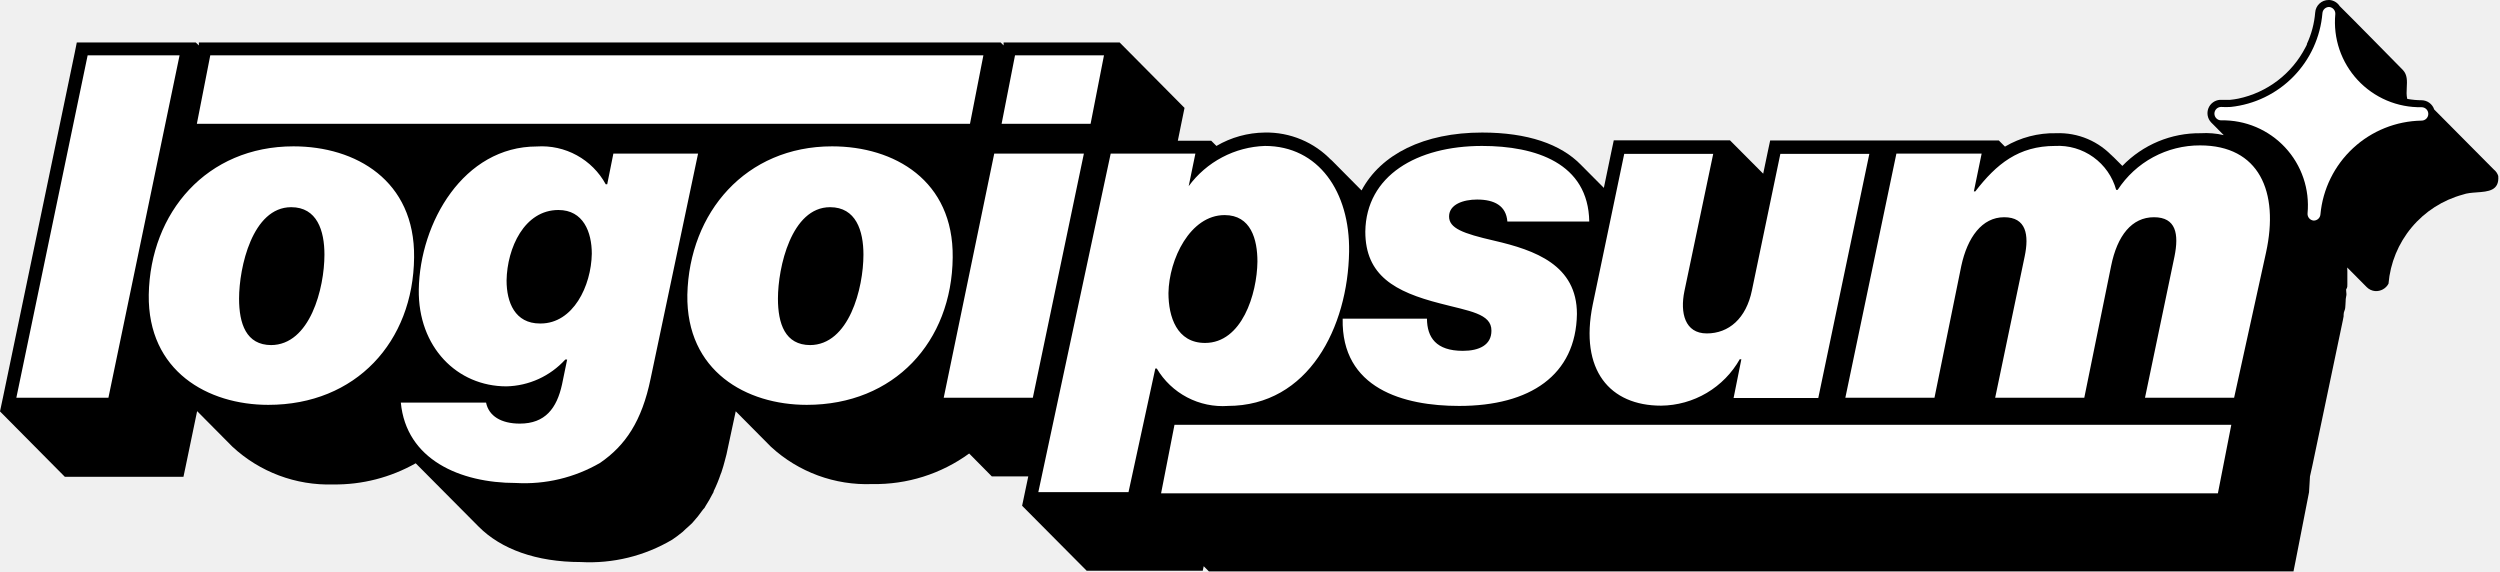
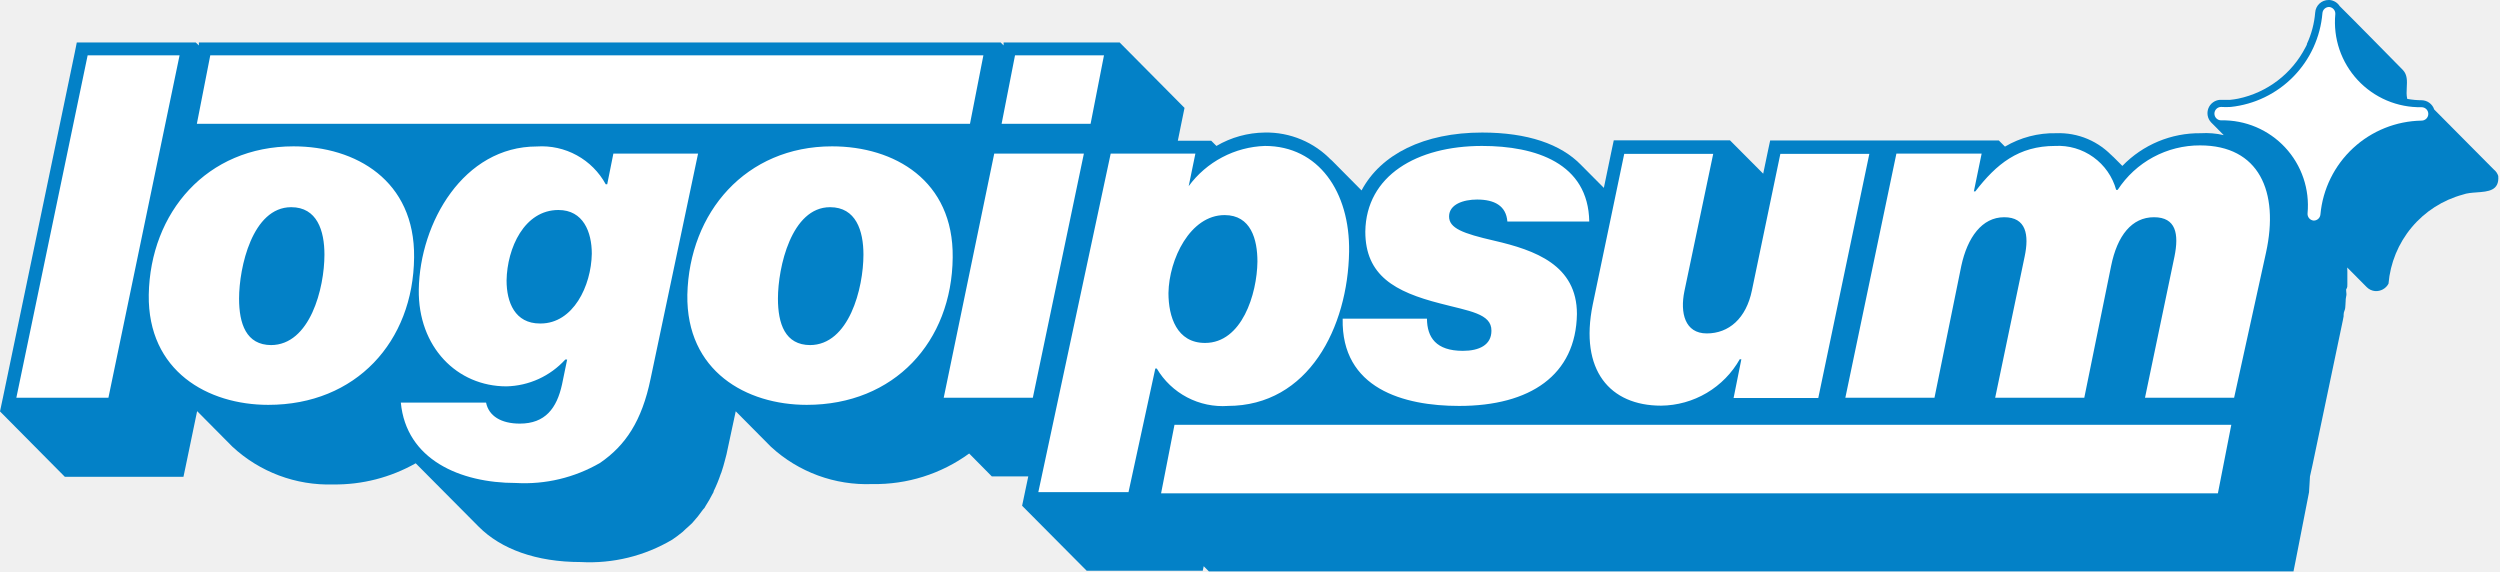
<svg xmlns="http://www.w3.org/2000/svg" id="logo-78" width="175" height="40" viewBox="0 0 175 40" fill="none">
-   <path class="ccustom" d="M170.394 7.664L174.568 11.867C174.714 11.983 174.822 12.14 174.878 12.317C174.963 13.351 174.18 13.408 173.38 13.466C173.034 13.491 172.685 13.516 172.402 13.621C170.998 14.001 169.746 14.803 168.815 15.919C167.883 17.035 167.318 18.411 167.195 19.859C167.105 20.027 166.969 20.164 166.802 20.256C166.636 20.347 166.447 20.389 166.257 20.375C166.037 20.356 165.831 20.259 165.675 20.103L164.305 18.724C164.315 18.818 164.315 18.912 164.315 18.987V19.897C164.315 19.954 164.317 20.01 164.31 20.065C164.301 20.127 164.28 20.189 164.231 20.253V20.338C164.231 20.381 164.236 20.421 164.241 20.462C164.251 20.545 164.262 20.631 164.231 20.75C164.201 20.862 164.198 20.992 164.194 21.109C164.193 21.178 164.191 21.242 164.184 21.294C164.174 21.367 164.174 21.445 164.168 21.522C164.162 21.595 164.15 21.667 164.118 21.735C164.074 21.831 164.059 21.922 164.055 22.014C164.052 22.058 164.052 22.103 164.052 22.148L163.996 22.439L161.867 32.589L161.698 33.349L161.632 34.456L160.694 39.249L160.544 40H84.625L84.259 39.634L84.193 39.953H76.069L71.548 35.403L71.979 33.349H69.428L67.842 31.745C65.875 33.178 63.493 33.928 61.06 33.884C58.444 33.987 55.894 33.049 53.968 31.276L51.501 28.79L50.966 31.285C50.901 31.642 50.816 31.979 50.722 32.308L50.638 32.617L50.497 33.068C50.486 33.107 50.47 33.144 50.45 33.18C50.311 33.594 50.145 33.998 49.953 34.39C49.958 34.405 49.958 34.422 49.953 34.437C49.928 34.489 49.9 34.539 49.869 34.587C49.727 34.867 49.571 35.14 49.4 35.403C49.368 35.451 49.34 35.502 49.315 35.553L49.212 35.666C48.983 35.995 48.732 36.308 48.462 36.604C48.387 36.678 48.313 36.748 48.238 36.816C48.161 36.886 48.083 36.955 48.002 37.026L47.795 37.223C47.665 37.331 47.532 37.436 47.396 37.536C47.284 37.619 47.17 37.699 47.054 37.777C45.121 38.922 42.891 39.467 40.647 39.343C37.552 39.343 35.075 38.443 33.508 36.867L29.099 32.43C27.338 33.426 25.344 33.938 23.321 33.912C20.713 33.992 18.178 33.042 16.266 31.266L13.799 28.78L13.002 32.617L12.842 33.377H4.54L0 28.799L0.235 27.692L5.225 3.724L5.375 2.974H13.705L13.921 3.18V2.974H70.047L70.253 3.18V2.974H78.377L82.917 7.552L82.692 8.649L82.448 9.85H84.784L85.15 10.216C86.178 9.613 87.345 9.29 88.537 9.278C89.413 9.26 90.282 9.427 91.09 9.766C91.898 10.105 92.626 10.61 93.227 11.248L93.105 11.107L95.309 13.33C96.651 10.807 99.662 9.278 103.752 9.278C106.923 9.278 109.259 10.084 110.675 11.548L112.27 13.152L112.805 10.572L112.964 9.822H121.097L123.424 12.158L123.752 10.582L123.912 9.831H139.916L140.347 10.263C141.431 9.623 142.672 9.298 143.931 9.325C144.688 9.295 145.442 9.434 146.14 9.73C146.837 10.027 147.46 10.475 147.964 11.041C147.938 11.012 147.913 10.982 147.888 10.953C147.843 10.899 147.798 10.847 147.75 10.798L148.565 11.614C149.275 10.878 150.129 10.296 151.072 9.902C152.016 9.509 153.03 9.312 154.052 9.325C154.595 9.291 155.137 9.337 155.663 9.46L154.775 8.565C154.654 8.435 154.572 8.274 154.539 8.1C154.506 7.926 154.523 7.746 154.587 7.581C154.652 7.417 154.762 7.273 154.905 7.169C155.048 7.064 155.217 7.001 155.394 6.989H156.107C156.299 6.97 156.49 6.942 156.679 6.904C157.676 6.695 158.614 6.266 159.425 5.65C160.237 5.033 160.901 4.244 161.37 3.34C161.411 3.27 161.448 3.198 161.482 3.124V3.077C161.805 2.382 162.001 1.636 162.064 0.872C162.08 0.635 162.187 0.413 162.361 0.251C162.535 0.089 162.764 -0.001 163.002 2.72188e-06H163.077C163.219 0.014 163.357 0.059 163.479 0.134C163.601 0.209 163.704 0.311 163.781 0.432C164.456 1.088 168.208 4.906 168.208 4.906C168.521 5.242 168.498 5.679 168.474 6.12C168.459 6.394 168.444 6.669 168.508 6.923C168.679 6.954 168.852 6.977 169.024 6.993C169.19 7.008 169.356 7.016 169.522 7.017C169.716 7.021 169.905 7.085 170.061 7.201C170.217 7.317 170.334 7.479 170.394 7.664Z" fill="black" />
+   <path class="ccustom" d="M170.394 7.664L174.568 11.867C174.714 11.983 174.822 12.14 174.878 12.317C174.963 13.351 174.18 13.408 173.38 13.466C173.034 13.491 172.685 13.516 172.402 13.621C170.998 14.001 169.746 14.803 168.815 15.919C167.883 17.035 167.318 18.411 167.195 19.859C167.105 20.027 166.969 20.164 166.802 20.256C166.636 20.347 166.447 20.389 166.257 20.375C166.037 20.356 165.831 20.259 165.675 20.103L164.305 18.724C164.315 18.818 164.315 18.912 164.315 18.987V19.897C164.315 19.954 164.317 20.01 164.31 20.065C164.301 20.127 164.28 20.189 164.231 20.253V20.338C164.231 20.381 164.236 20.421 164.241 20.462C164.251 20.545 164.262 20.631 164.231 20.75C164.201 20.862 164.198 20.992 164.194 21.109C164.193 21.178 164.191 21.242 164.184 21.294C164.174 21.367 164.174 21.445 164.168 21.522C164.162 21.595 164.15 21.667 164.118 21.735C164.074 21.831 164.059 21.922 164.055 22.014C164.052 22.058 164.052 22.103 164.052 22.148L163.996 22.439L161.867 32.589L161.698 33.349L161.632 34.456L160.694 39.249L160.544 40H84.625L84.259 39.634L84.193 39.953H76.069L71.548 35.403L71.979 33.349H69.428L67.842 31.745C65.875 33.178 63.493 33.928 61.06 33.884C58.444 33.987 55.894 33.049 53.968 31.276L51.501 28.79L50.966 31.285C50.901 31.642 50.816 31.979 50.722 32.308L50.638 32.617L50.497 33.068C50.486 33.107 50.47 33.144 50.45 33.18C50.311 33.594 50.145 33.998 49.953 34.39C49.958 34.405 49.958 34.422 49.953 34.437C49.928 34.489 49.9 34.539 49.869 34.587C49.727 34.867 49.571 35.14 49.4 35.403C49.368 35.451 49.34 35.502 49.315 35.553L49.212 35.666C48.983 35.995 48.732 36.308 48.462 36.604C48.387 36.678 48.313 36.748 48.238 36.816C48.161 36.886 48.083 36.955 48.002 37.026L47.795 37.223C47.665 37.331 47.532 37.436 47.396 37.536C47.284 37.619 47.17 37.699 47.054 37.777C45.121 38.922 42.891 39.467 40.647 39.343C37.552 39.343 35.075 38.443 33.508 36.867L29.099 32.43C27.338 33.426 25.344 33.938 23.321 33.912C20.713 33.992 18.178 33.042 16.266 31.266L13.799 28.78L13.002 32.617L12.842 33.377H4.54L0 28.799L0.235 27.692L5.225 3.724L5.375 2.974H13.705L13.921 3.18V2.974H70.047L70.253 3.18V2.974H78.377L82.917 7.552L82.692 8.649L82.448 9.85H84.784L85.15 10.216C86.178 9.613 87.345 9.29 88.537 9.278C89.413 9.26 90.282 9.427 91.09 9.766C91.898 10.105 92.626 10.61 93.227 11.248L93.105 11.107L95.309 13.33C96.651 10.807 99.662 9.278 103.752 9.278C106.923 9.278 109.259 10.084 110.675 11.548L112.27 13.152L112.805 10.572L112.964 9.822H121.097L123.424 12.158L123.752 10.582L123.912 9.831H139.916L140.347 10.263C141.431 9.623 142.672 9.298 143.931 9.325C144.688 9.295 145.442 9.434 146.14 9.73C146.837 10.027 147.46 10.475 147.964 11.041C147.938 11.012 147.913 10.982 147.888 10.953C147.843 10.899 147.798 10.847 147.75 10.798L148.565 11.614C149.275 10.878 150.129 10.296 151.072 9.902C152.016 9.509 153.03 9.312 154.052 9.325C154.595 9.291 155.137 9.337 155.663 9.46L154.775 8.565C154.654 8.435 154.572 8.274 154.539 8.1C154.506 7.926 154.523 7.746 154.587 7.581C154.652 7.417 154.762 7.273 154.905 7.169C155.048 7.064 155.217 7.001 155.394 6.989H156.107C156.299 6.97 156.49 6.942 156.679 6.904C157.676 6.695 158.614 6.266 159.425 5.65C160.237 5.033 160.901 4.244 161.37 3.34C161.411 3.27 161.448 3.198 161.482 3.124V3.077C161.805 2.382 162.001 1.636 162.064 0.872C162.08 0.635 162.187 0.413 162.361 0.251C162.535 0.089 162.764 -0.001 163.002 2.72188e-06H163.077C163.219 0.014 163.357 0.059 163.479 0.134C163.601 0.209 163.704 0.311 163.781 0.432C164.456 1.088 168.208 4.906 168.208 4.906C168.521 5.242 168.498 5.679 168.474 6.12C168.459 6.394 168.444 6.669 168.508 6.923C168.679 6.954 168.852 6.977 169.024 6.993C169.19 7.008 169.356 7.016 169.522 7.017C169.716 7.021 169.905 7.085 170.061 7.201C170.217 7.317 170.334 7.479 170.394 7.664Z" fill="#0381c7" />
  <path d="M42.936 10.751H48.865L45.544 26.501C44.934 29.484 43.771 31.191 42.007 32.401C40.224 33.437 38.175 33.926 36.116 33.809C32.195 33.809 28.433 32.167 28.058 28.18H34.024C34.212 29.118 35.075 29.653 36.388 29.653C38.161 29.653 38.977 28.584 39.343 26.904L39.7 25.169H39.568C39.045 25.744 38.41 26.207 37.702 26.53C36.994 26.852 36.228 27.028 35.45 27.045C31.998 27.045 29.259 24.296 29.315 20.272C29.39 15.582 32.448 10.253 37.58 10.253C38.552 10.188 39.523 10.402 40.377 10.871C41.232 11.34 41.934 12.043 42.401 12.899H42.505L42.936 10.751ZM37.842 22.645C40.122 22.645 41.388 20.019 41.426 17.758C41.426 16.248 40.835 14.7 39.09 14.7C36.707 14.7 35.497 17.355 35.46 19.634C35.46 21.173 36.051 22.645 37.795 22.645M104.4 23.152C104.4 24.156 103.536 24.559 102.401 24.559C100.525 24.559 99.897 23.621 99.887 22.308H93.987C93.884 27.204 98.255 28.415 102.139 28.415C107.101 28.415 110.319 26.266 110.385 21.979C110.385 18.555 107.467 17.514 104.597 16.848C102.392 16.341 101.426 15.976 101.435 15.141C101.445 14.306 102.43 13.968 103.396 13.968C104.606 13.968 105.431 14.4 105.516 15.507H111.248C111.182 11.416 107.495 10.216 103.743 10.216C99.184 10.216 95.628 12.289 95.572 16.21C95.572 19.296 97.655 20.431 100.797 21.238C102.814 21.773 104.418 21.942 104.4 23.152ZM148.236 13.293H148.133C147.878 12.369 147.314 11.56 146.536 11.001C145.758 10.441 144.812 10.164 143.855 10.216C141.304 10.216 139.747 11.482 138.274 13.396H138.171L138.715 10.751H132.748L129.174 27.842H135.413L137.289 18.621C137.72 16.613 138.743 15.206 140.291 15.206C141.839 15.206 142.045 16.445 141.726 17.955L139.662 27.842H145.9L147.777 18.621C148.208 16.482 149.231 15.206 150.778 15.206C152.326 15.206 152.533 16.379 152.214 17.955L150.15 27.842H156.388L158.621 17.683C159.559 13.396 158.124 10.178 154.006 10.178C152.86 10.174 151.732 10.456 150.724 11C149.716 11.544 148.861 12.332 148.236 13.293ZM1.144 27.842H7.589L12.57 3.874H6.135L1.144 27.842ZM20.544 10.244C24.897 10.244 29.052 12.627 28.987 18.021C28.93 23.921 24.916 28.34 18.78 28.34C14.559 28.34 10.338 25.994 10.413 20.628C10.516 14.869 14.475 10.244 20.544 10.244ZM18.959 24.156C21.707 24.156 22.711 20.169 22.711 17.824C22.711 16.145 22.195 14.503 20.384 14.503C17.664 14.503 16.735 18.724 16.735 20.901C16.735 22.645 17.223 24.156 18.996 24.156M14.719 3.874L13.78 8.668H67.899L68.837 3.874H14.719ZM58.246 10.244C62.598 10.244 66.754 12.627 66.689 18.021C66.632 23.921 62.608 28.34 56.473 28.34C52.251 28.34 48.03 25.994 48.114 20.628C48.246 14.869 52.204 10.244 58.246 10.244ZM56.688 24.156C59.437 24.156 60.441 20.169 60.441 17.824C60.441 16.145 59.916 14.503 58.105 14.503C55.394 14.503 54.456 18.724 54.456 20.901C54.456 22.645 54.944 24.156 56.726 24.156M71.051 3.874L70.112 8.668H76.341L77.279 3.874H71.051ZM66.06 27.842H72.298L75.872 10.751H69.597L66.06 27.842ZM85.966 28.415C84.973 28.485 83.98 28.278 83.099 27.815C82.217 27.353 81.482 26.654 80.975 25.797H80.872L78.996 34.447H72.683L77.749 10.751H83.677L83.208 13.03C83.827 12.188 84.629 11.497 85.554 11.01C86.478 10.522 87.501 10.251 88.546 10.216C92.298 10.216 94.503 13.433 94.437 17.617C94.353 22.88 91.623 28.415 85.929 28.415H85.966ZM85.722 15.056C83.311 15.056 81.829 18.143 81.792 20.516C81.792 22.167 82.373 24.006 84.353 24.006C86.932 24.006 87.992 20.591 88.02 18.311C88.02 16.764 87.57 15.056 85.722 15.056ZM121.792 25.15H121.895L121.351 27.861H127.279L130.854 10.769H124.625L122.636 20.319C122.233 22.298 121.013 23.34 119.475 23.34C117.936 23.34 117.598 21.895 117.908 20.385L119.925 10.769H113.696L111.491 21.323C110.553 25.919 112.692 28.396 116.276 28.396C117.401 28.385 118.504 28.077 119.472 27.504C120.44 26.931 121.241 26.113 121.792 25.131V25.15ZM155.253 34.531L156.191 29.737H82.214L81.276 34.531H155.253Z" fill="white" />
  <path d="M161.96 15.441C161.899 15.436 161.839 15.419 161.784 15.391C161.728 15.363 161.679 15.325 161.639 15.277C161.599 15.23 161.569 15.176 161.55 15.117C161.531 15.058 161.524 14.996 161.529 14.934C161.607 14.099 161.508 13.256 161.238 12.462C160.968 11.668 160.533 10.939 159.961 10.324C159.39 9.71 158.695 9.223 157.923 8.895C157.15 8.568 156.317 8.407 155.478 8.424C155.354 8.424 155.235 8.375 155.147 8.287C155.059 8.199 155.009 8.079 155.009 7.955C155.009 7.831 155.059 7.711 155.147 7.623C155.235 7.535 155.354 7.486 155.478 7.486C155.703 7.5 155.929 7.5 156.154 7.486C157.82 7.308 159.372 6.556 160.543 5.357C161.715 4.159 162.431 2.589 162.57 0.919C162.58 0.802 162.633 0.692 162.72 0.612C162.807 0.532 162.921 0.487 163.039 0.488C163.101 0.493 163.161 0.509 163.216 0.538C163.271 0.566 163.32 0.604 163.36 0.651C163.401 0.698 163.431 0.753 163.45 0.812C163.469 0.871 163.476 0.933 163.471 0.994C163.393 1.829 163.492 2.671 163.761 3.465C164.031 4.258 164.465 4.986 165.035 5.601C165.606 6.215 166.299 6.702 167.07 7.031C167.842 7.359 168.674 7.52 169.512 7.505C169.636 7.505 169.756 7.554 169.844 7.642C169.932 7.73 169.981 7.849 169.981 7.974C169.981 8.098 169.932 8.217 169.844 8.305C169.756 8.393 169.636 8.443 169.512 8.443C167.73 8.472 166.021 9.159 164.714 10.371C163.407 11.583 162.593 13.235 162.43 15.009C162.42 15.127 162.367 15.237 162.28 15.317C162.193 15.397 162.079 15.441 161.96 15.441Z" fill="white" />
</svg>
